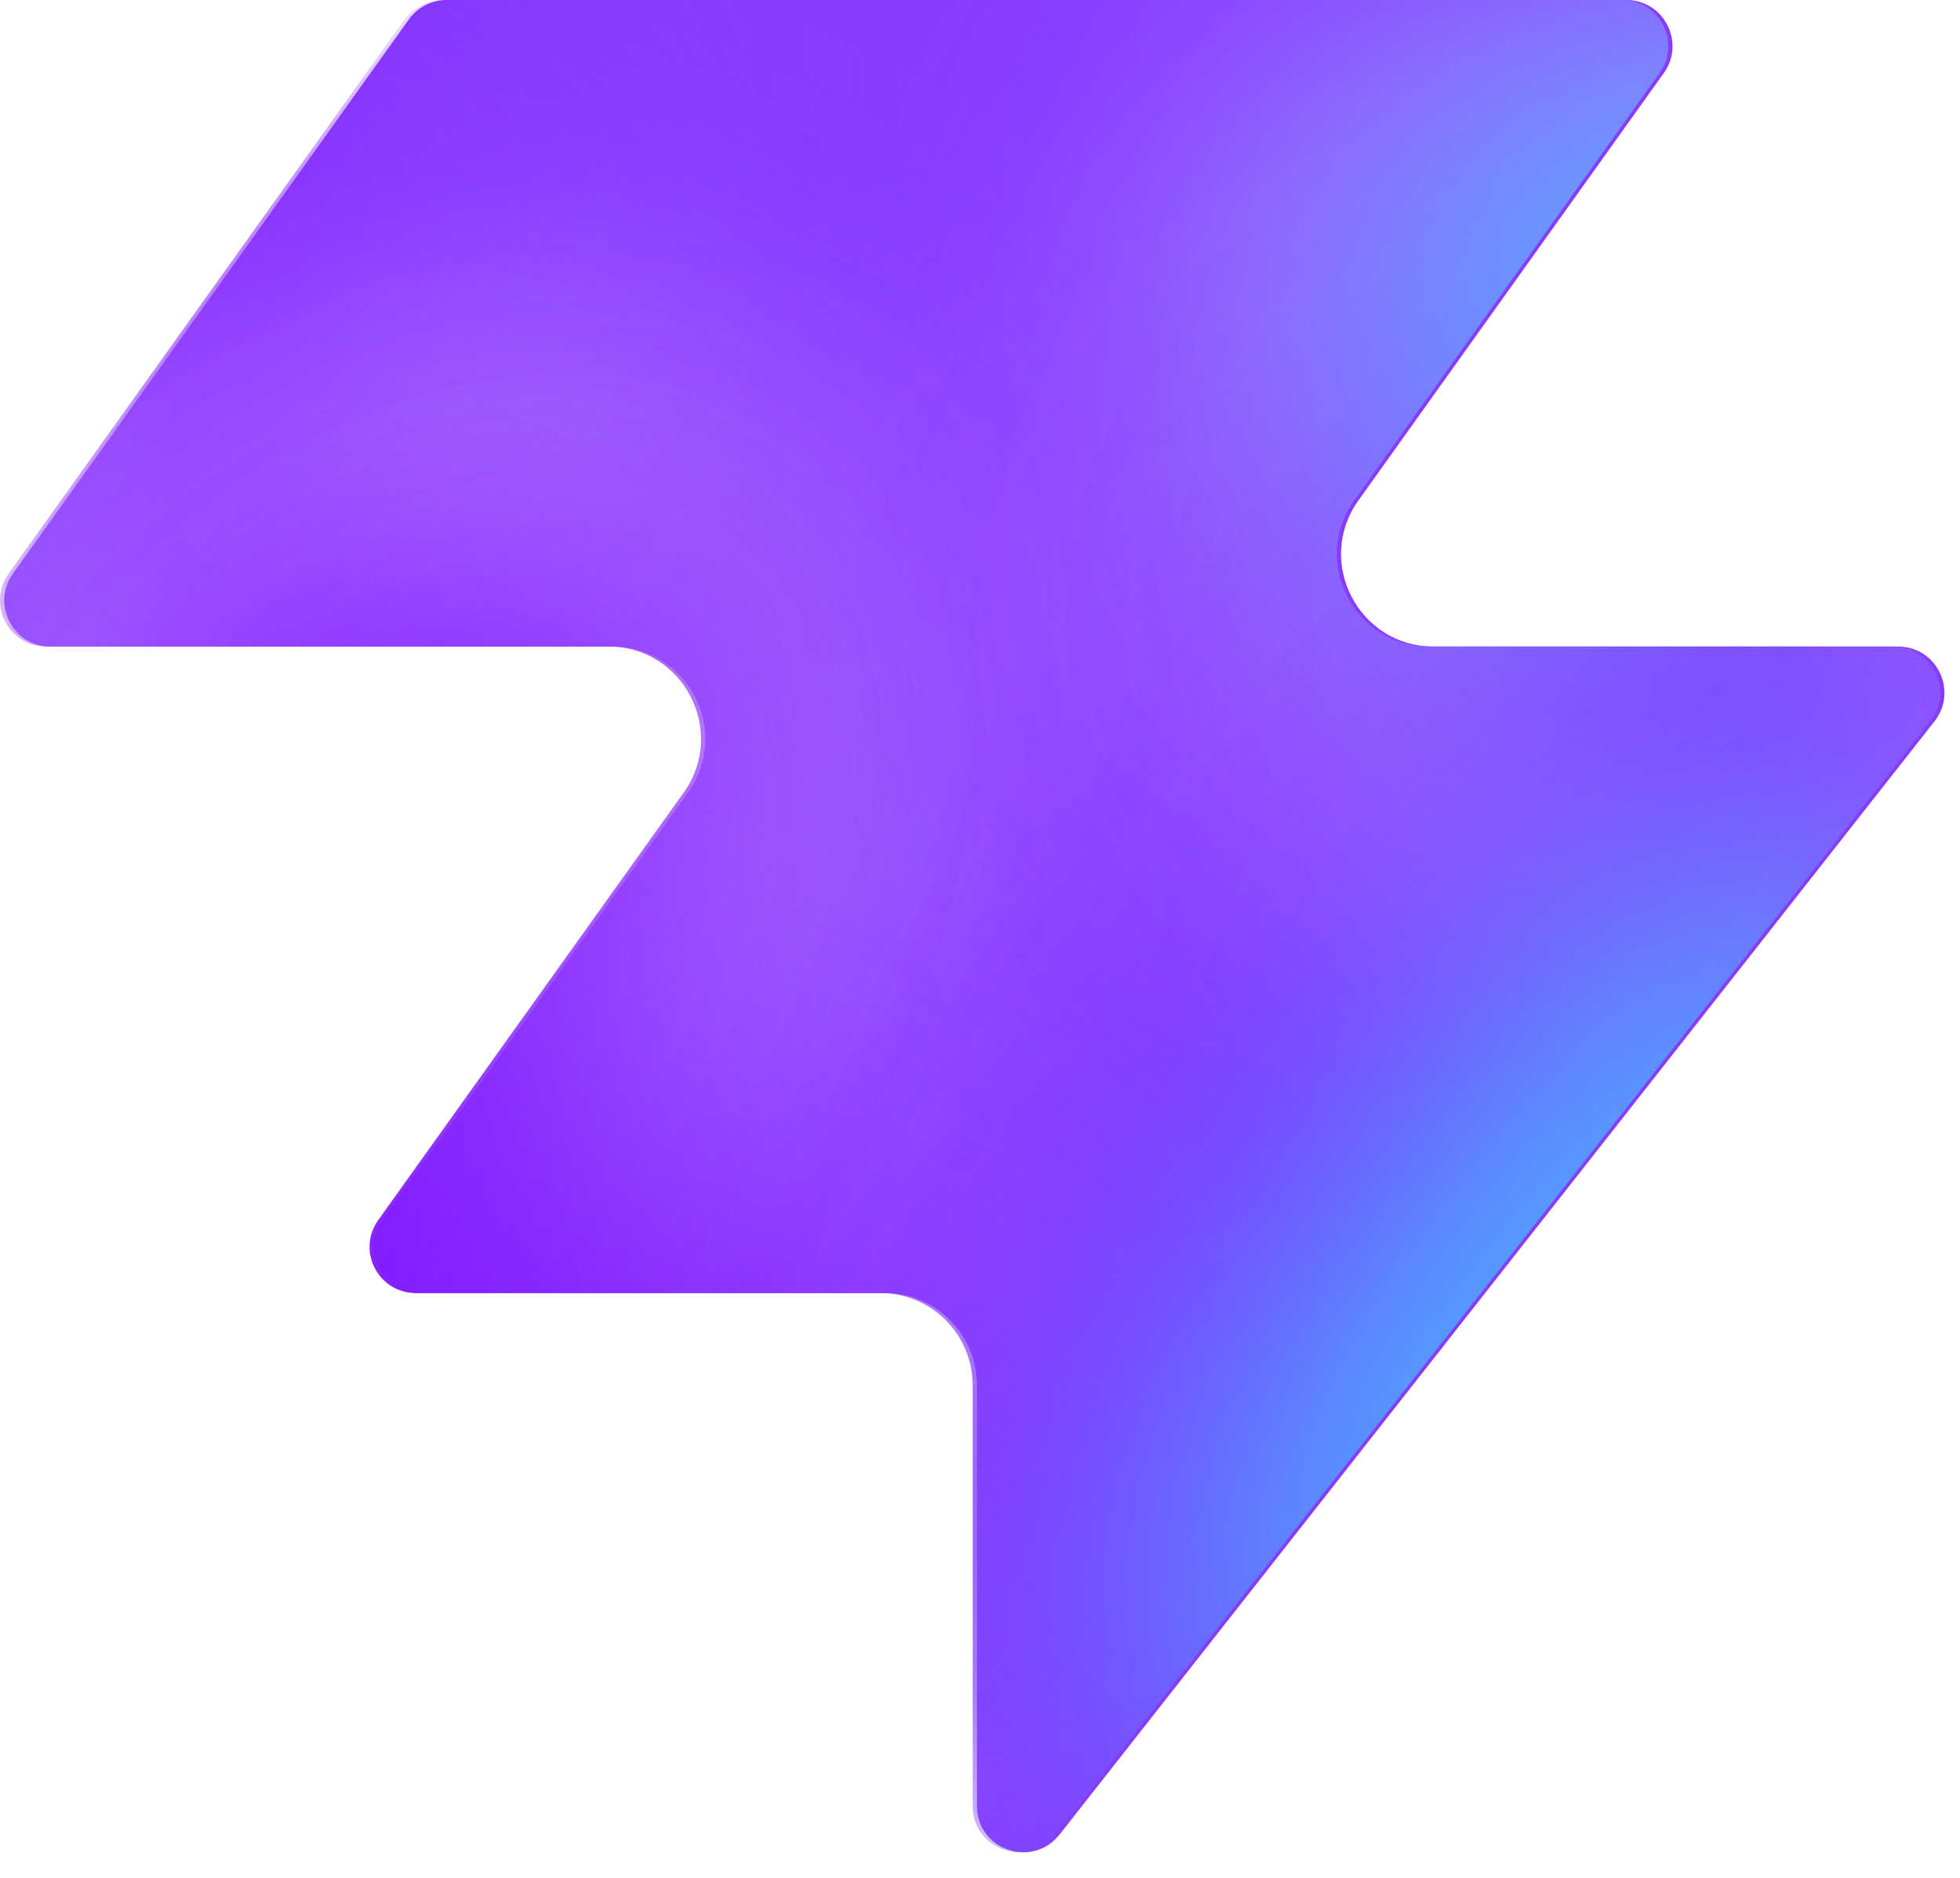
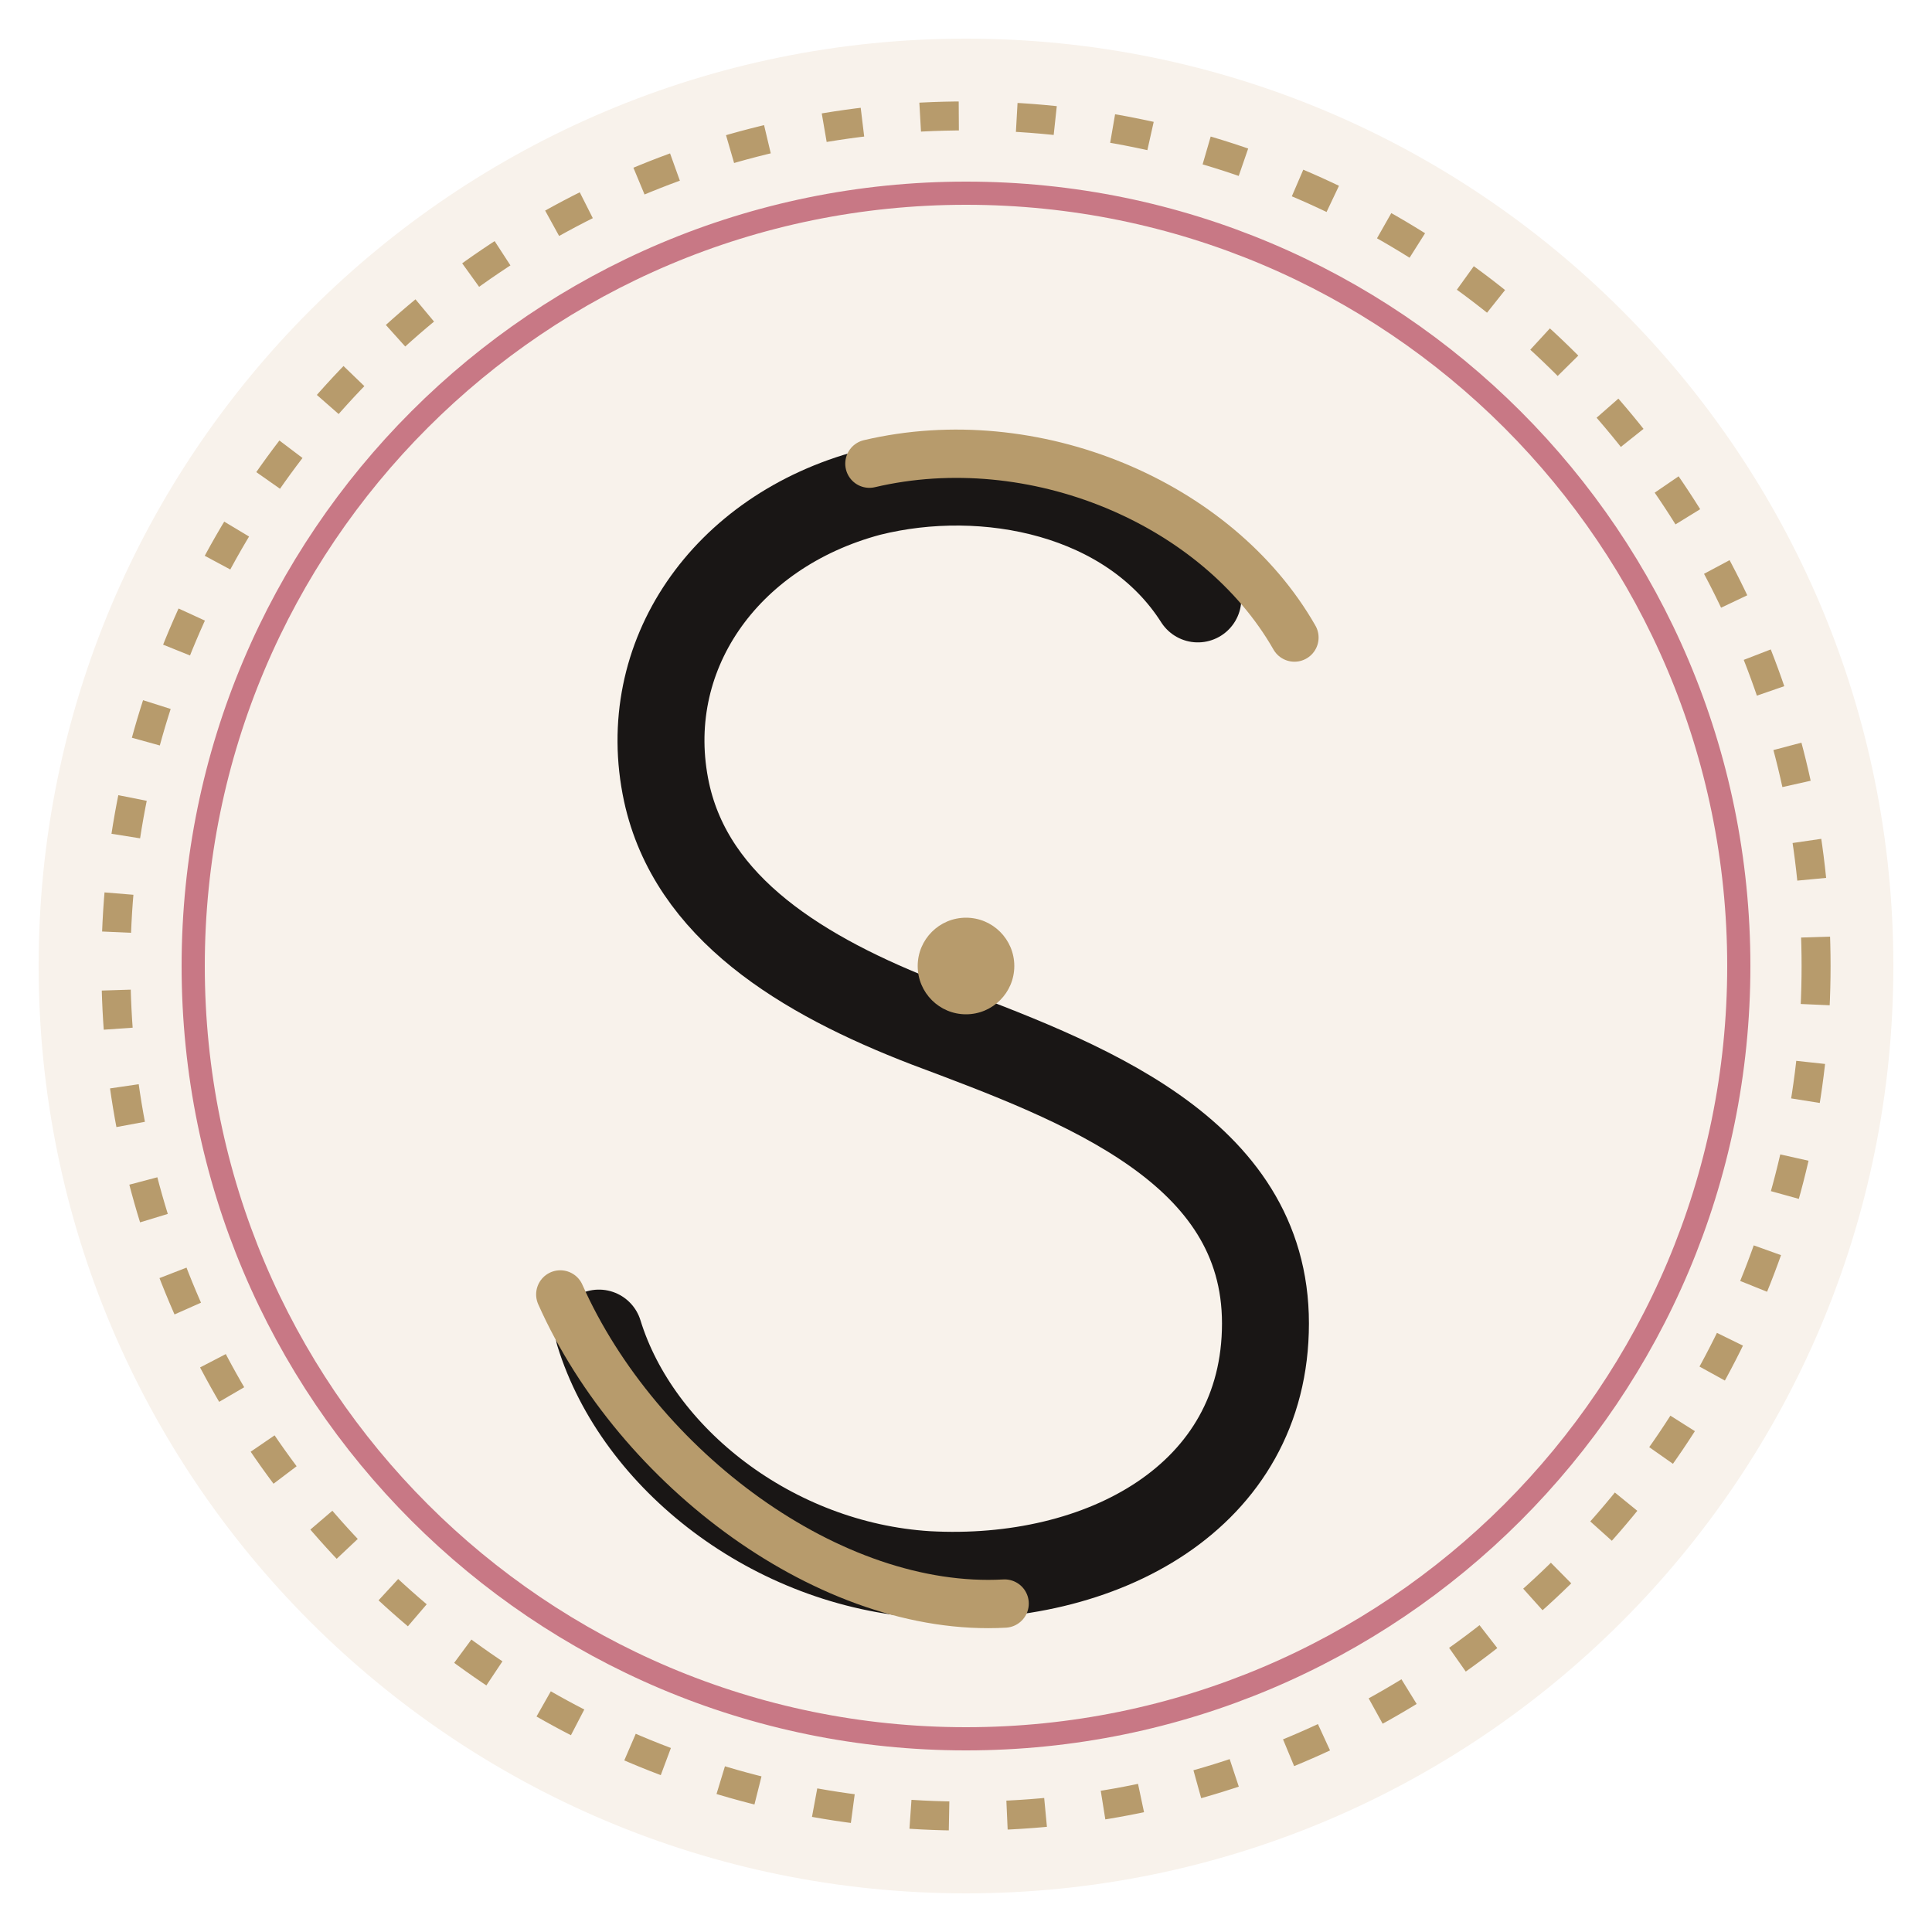
- <svg xmlns="http://www.w3.org/2000/svg" width="48" height="46" fill="none" viewBox="0 0 48 46">
-   <path fill="#863bff" d="M25.946 44.938c-.664.845-2.021.375-2.021-.698V33.937a2.26 2.26 0 0 0-2.262-2.262H10.287c-.92 0-1.456-1.04-.92-1.788l7.48-10.471c1.07-1.497 0-3.578-1.842-3.578H1.237c-.92 0-1.456-1.04-.92-1.788L10.013.474c.214-.297.556-.474.92-.474h28.894c.92 0 1.456 1.04.92 1.788l-7.48 10.471c-1.07 1.498 0 3.579 1.842 3.579h11.377c.943 0 1.473 1.088.89 1.83L25.947 44.94z" style="fill:#863bff;fill:color(display-p3 .525 .23 1);fill-opacity:1" />
-   <mask id="a" width="48" height="46" x="0" y="0" maskUnits="userSpaceOnUse" style="mask-type:alpha">
-     <path fill="#000" d="M25.842 44.938c-.664.844-2.021.375-2.021-.698V33.937a2.26 2.26 0 0 0-2.262-2.262H10.183c-.92 0-1.456-1.04-.92-1.788l7.48-10.471c1.07-1.498 0-3.579-1.842-3.579H1.133c-.92 0-1.456-1.04-.92-1.787L9.91.473c.214-.297.556-.474.92-.474h28.894c.92 0 1.456 1.04.92 1.788l-7.48 10.471c-1.07 1.498 0 3.578 1.842 3.578h11.377c.943 0 1.473 1.088.89 1.832L25.843 44.94z" style="fill:#000;fill-opacity:1" />
-   </mask>
-   <g mask="url(#a)">
-     <g filter="url(#b)">
-       <ellipse cx="5.508" cy="14.704" fill="#ede6ff" rx="5.508" ry="14.704" style="fill:#ede6ff;fill:color(display-p3 .927 .903 1);fill-opacity:1" transform="matrix(.00324 1 1 -.00324 -4.47 31.516)" />
-     </g>
-     <g filter="url(#c)">
-       <ellipse cx="10.399" cy="29.851" fill="#ede6ff" rx="10.399" ry="29.851" style="fill:#ede6ff;fill:color(display-p3 .927 .903 1);fill-opacity:1" transform="matrix(.00324 1 1 -.00324 -39.328 7.883)" />
-     </g>
-     <g filter="url(#d)">
-       <ellipse cx="5.508" cy="30.487" fill="#7e14ff" rx="5.508" ry="30.487" style="fill:#7e14ff;fill:color(display-p3 .492 .077 1);fill-opacity:1" transform="rotate(89.814 -25.913 -14.639)scale(1 -1)" />
-     </g>
-     <g filter="url(#e)">
-       <ellipse cx="5.508" cy="30.599" fill="#7e14ff" rx="5.508" ry="30.599" style="fill:#7e14ff;fill:color(display-p3 .492 .077 1);fill-opacity:1" transform="rotate(89.814 -32.644 -3.334)scale(1 -1)" />
-     </g>
-     <g filter="url(#f)">
-       <ellipse cx="5.508" cy="30.599" fill="#7e14ff" rx="5.508" ry="30.599" style="fill:#7e14ff;fill:color(display-p3 .492 .077 1);fill-opacity:1" transform="matrix(.00324 1 1 -.00324 -34.34 30.47)" />
-     </g>
-     <g filter="url(#g)">
-       <ellipse cx="14.072" cy="22.078" fill="#ede6ff" rx="14.072" ry="22.078" style="fill:#ede6ff;fill:color(display-p3 .927 .903 1);fill-opacity:1" transform="rotate(93.35 24.506 48.493)scale(-1 1)" />
-     </g>
-     <g filter="url(#h)">
-       <ellipse cx="3.47" cy="21.501" fill="#7e14ff" rx="3.47" ry="21.501" style="fill:#7e14ff;fill:color(display-p3 .492 .077 1);fill-opacity:1" transform="rotate(89.009 28.708 47.59)scale(-1 1)" />
-     </g>
-     <g filter="url(#i)">
-       <ellipse cx="3.47" cy="21.501" fill="#7e14ff" rx="3.47" ry="21.501" style="fill:#7e14ff;fill:color(display-p3 .492 .077 1);fill-opacity:1" transform="rotate(89.009 28.708 47.59)scale(-1 1)" />
-     </g>
-     <g filter="url(#j)">
-       <ellipse cx=".387" cy="8.972" fill="#7e14ff" rx="4.407" ry="29.108" style="fill:#7e14ff;fill:color(display-p3 .492 .077 1);fill-opacity:1" transform="rotate(39.51 .387 8.972)" />
-     </g>
-     <g filter="url(#k)">
-       <ellipse cx="47.523" cy="-6.092" fill="#7e14ff" rx="4.407" ry="29.108" style="fill:#7e14ff;fill:color(display-p3 .492 .077 1);fill-opacity:1" transform="rotate(37.892 47.523 -6.092)" />
-     </g>
-     <g filter="url(#l)">
-       <ellipse cx="41.412" cy="6.333" fill="#47bfff" rx="5.971" ry="9.665" style="fill:#47bfff;fill:color(display-p3 .28 .748 1);fill-opacity:1" transform="rotate(37.892 41.412 6.333)" />
-     </g>
-     <g filter="url(#m)">
-       <ellipse cx="-1.879" cy="38.332" fill="#7e14ff" rx="4.407" ry="29.108" style="fill:#7e14ff;fill:color(display-p3 .492 .077 1);fill-opacity:1" transform="rotate(37.892 -1.88 38.332)" />
-     </g>
-     <g filter="url(#n)">
-       <ellipse cx="-1.879" cy="38.332" fill="#7e14ff" rx="4.407" ry="29.108" style="fill:#7e14ff;fill:color(display-p3 .492 .077 1);fill-opacity:1" transform="rotate(37.892 -1.88 38.332)" />
-     </g>
-     <g filter="url(#o)">
-       <ellipse cx="35.651" cy="29.907" fill="#7e14ff" rx="4.407" ry="29.108" style="fill:#7e14ff;fill:color(display-p3 .492 .077 1);fill-opacity:1" transform="rotate(37.892 35.651 29.907)" />
-     </g>
-     <g filter="url(#p)">
-       <ellipse cx="38.418" cy="32.4" fill="#47bfff" rx="5.971" ry="15.297" style="fill:#47bfff;fill:color(display-p3 .28 .748 1);fill-opacity:1" transform="rotate(37.892 38.418 32.4)" />
-     </g>
-   </g>
-   <defs>
-     <filter id="b" width="60.045" height="41.654" x="-19.77" y="16.149" color-interpolation-filters="sRGB" filterUnits="userSpaceOnUse">
-       <feFlood flood-opacity="0" result="BackgroundImageFix" />
-       <feBlend in="SourceGraphic" in2="BackgroundImageFix" result="shape" />
-       <feGaussianBlur result="effect1_foregroundBlur_2002_17158" stdDeviation="7.659" />
-     </filter>
-     <filter id="c" width="90.34" height="51.437" x="-54.613" y="-7.533" color-interpolation-filters="sRGB" filterUnits="userSpaceOnUse">
-       <feFlood flood-opacity="0" result="BackgroundImageFix" />
-       <feBlend in="SourceGraphic" in2="BackgroundImageFix" result="shape" />
-       <feGaussianBlur result="effect1_foregroundBlur_2002_17158" stdDeviation="7.659" />
-     </filter>
-     <filter id="d" width="79.355" height="29.4" x="-49.64" y="2.03" color-interpolation-filters="sRGB" filterUnits="userSpaceOnUse">
-       <feFlood flood-opacity="0" result="BackgroundImageFix" />
-       <feBlend in="SourceGraphic" in2="BackgroundImageFix" result="shape" />
-       <feGaussianBlur result="effect1_foregroundBlur_2002_17158" stdDeviation="4.596" />
-     </filter>
-     <filter id="e" width="79.579" height="29.4" x="-45.045" y="20.029" color-interpolation-filters="sRGB" filterUnits="userSpaceOnUse">
-       <feFlood flood-opacity="0" result="BackgroundImageFix" />
-       <feBlend in="SourceGraphic" in2="BackgroundImageFix" result="shape" />
-       <feGaussianBlur result="effect1_foregroundBlur_2002_17158" stdDeviation="4.596" />
-     </filter>
-     <filter id="f" width="79.579" height="29.4" x="-43.513" y="21.178" color-interpolation-filters="sRGB" filterUnits="userSpaceOnUse">
-       <feFlood flood-opacity="0" result="BackgroundImageFix" />
-       <feBlend in="SourceGraphic" in2="BackgroundImageFix" result="shape" />
-       <feGaussianBlur result="effect1_foregroundBlur_2002_17158" stdDeviation="4.596" />
-     </filter>
-     <filter id="g" width="74.749" height="58.852" x="15.756" y="-17.901" color-interpolation-filters="sRGB" filterUnits="userSpaceOnUse">
-       <feFlood flood-opacity="0" result="BackgroundImageFix" />
-       <feBlend in="SourceGraphic" in2="BackgroundImageFix" result="shape" />
-       <feGaussianBlur result="effect1_foregroundBlur_2002_17158" stdDeviation="7.659" />
-     </filter>
-     <filter id="h" width="61.377" height="25.362" x="23.548" y="2.284" color-interpolation-filters="sRGB" filterUnits="userSpaceOnUse">
-       <feFlood flood-opacity="0" result="BackgroundImageFix" />
-       <feBlend in="SourceGraphic" in2="BackgroundImageFix" result="shape" />
-       <feGaussianBlur result="effect1_foregroundBlur_2002_17158" stdDeviation="4.596" />
-     </filter>
-     <filter id="i" width="61.377" height="25.362" x="23.548" y="2.284" color-interpolation-filters="sRGB" filterUnits="userSpaceOnUse">
-       <feFlood flood-opacity="0" result="BackgroundImageFix" />
-       <feBlend in="SourceGraphic" in2="BackgroundImageFix" result="shape" />
-       <feGaussianBlur result="effect1_foregroundBlur_2002_17158" stdDeviation="4.596" />
-     </filter>
-     <filter id="j" width="56.045" height="63.649" x="-27.636" y="-22.853" color-interpolation-filters="sRGB" filterUnits="userSpaceOnUse">
-       <feFlood flood-opacity="0" result="BackgroundImageFix" />
-       <feBlend in="SourceGraphic" in2="BackgroundImageFix" result="shape" />
-       <feGaussianBlur result="effect1_foregroundBlur_2002_17158" stdDeviation="4.596" />
-     </filter>
-     <filter id="k" width="54.814" height="64.646" x="20.116" y="-38.415" color-interpolation-filters="sRGB" filterUnits="userSpaceOnUse">
-       <feFlood flood-opacity="0" result="BackgroundImageFix" />
-       <feBlend in="SourceGraphic" in2="BackgroundImageFix" result="shape" />
-       <feGaussianBlur result="effect1_foregroundBlur_2002_17158" stdDeviation="4.596" />
-     </filter>
-     <filter id="l" width="33.541" height="35.313" x="24.641" y="-11.323" color-interpolation-filters="sRGB" filterUnits="userSpaceOnUse">
-       <feFlood flood-opacity="0" result="BackgroundImageFix" />
-       <feBlend in="SourceGraphic" in2="BackgroundImageFix" result="shape" />
-       <feGaussianBlur result="effect1_foregroundBlur_2002_17158" stdDeviation="4.596" />
-     </filter>
-     <filter id="m" width="54.814" height="64.646" x="-29.286" y="6.009" color-interpolation-filters="sRGB" filterUnits="userSpaceOnUse">
-       <feFlood flood-opacity="0" result="BackgroundImageFix" />
-       <feBlend in="SourceGraphic" in2="BackgroundImageFix" result="shape" />
-       <feGaussianBlur result="effect1_foregroundBlur_2002_17158" stdDeviation="4.596" />
-     </filter>
-     <filter id="n" width="54.814" height="64.646" x="-29.286" y="6.009" color-interpolation-filters="sRGB" filterUnits="userSpaceOnUse">
-       <feFlood flood-opacity="0" result="BackgroundImageFix" />
-       <feBlend in="SourceGraphic" in2="BackgroundImageFix" result="shape" />
-       <feGaussianBlur result="effect1_foregroundBlur_2002_17158" stdDeviation="4.596" />
-     </filter>
-     <filter id="o" width="54.814" height="64.646" x="8.244" y="-2.416" color-interpolation-filters="sRGB" filterUnits="userSpaceOnUse">
-       <feFlood flood-opacity="0" result="BackgroundImageFix" />
-       <feBlend in="SourceGraphic" in2="BackgroundImageFix" result="shape" />
-       <feGaussianBlur result="effect1_foregroundBlur_2002_17158" stdDeviation="4.596" />
-     </filter>
-     <filter id="p" width="39.409" height="43.623" x="18.713" y="10.588" color-interpolation-filters="sRGB" filterUnits="userSpaceOnUse">
-       <feFlood flood-opacity="0" result="BackgroundImageFix" />
-       <feBlend in="SourceGraphic" in2="BackgroundImageFix" result="shape" />
-       <feGaussianBlur result="effect1_foregroundBlur_2002_17158" stdDeviation="4.596" />
-     </filter>
-   </defs>
+ <svg xmlns="http://www.w3.org/2000/svg" viewBox="0 0 100 100" width="48" height="48" fill="none">
+   <circle cx="50" cy="50" r="48" fill="#F8F2EB" />
+   <circle cx="50" cy="50" r="44" stroke="#B79B6C" stroke-width="1.5" stroke-dasharray="2 3" />
+   <circle cx="50" cy="50" r="40" stroke="#C87885" stroke-width="1.2" />
+   <path d="M62 31C58.5 25.5 51 24 45 25.5C37.5 27.5 33 34 34.5 41C35.8 47 41.5 50.5 48 53C56 56 65.5 59.5 65.5 68.5C65.5 77.5 57 82 48 81.5C40 81 33 75.5 31 69" stroke="#191615" stroke-width="4.5" stroke-linecap="round" stroke-linejoin="round" />
+   <path d="M67 33C63 26 53.5 22 45 24" stroke="#B79B6C" stroke-width="2.5" stroke-linecap="round" />
+   <path d="M29 67C33 76 43 83.5 52 83" stroke="#B79B6C" stroke-width="2.5" stroke-linecap="round" />
+   <circle cx="50" cy="50" r="2.5" fill="#B79B6C" />
</svg>
